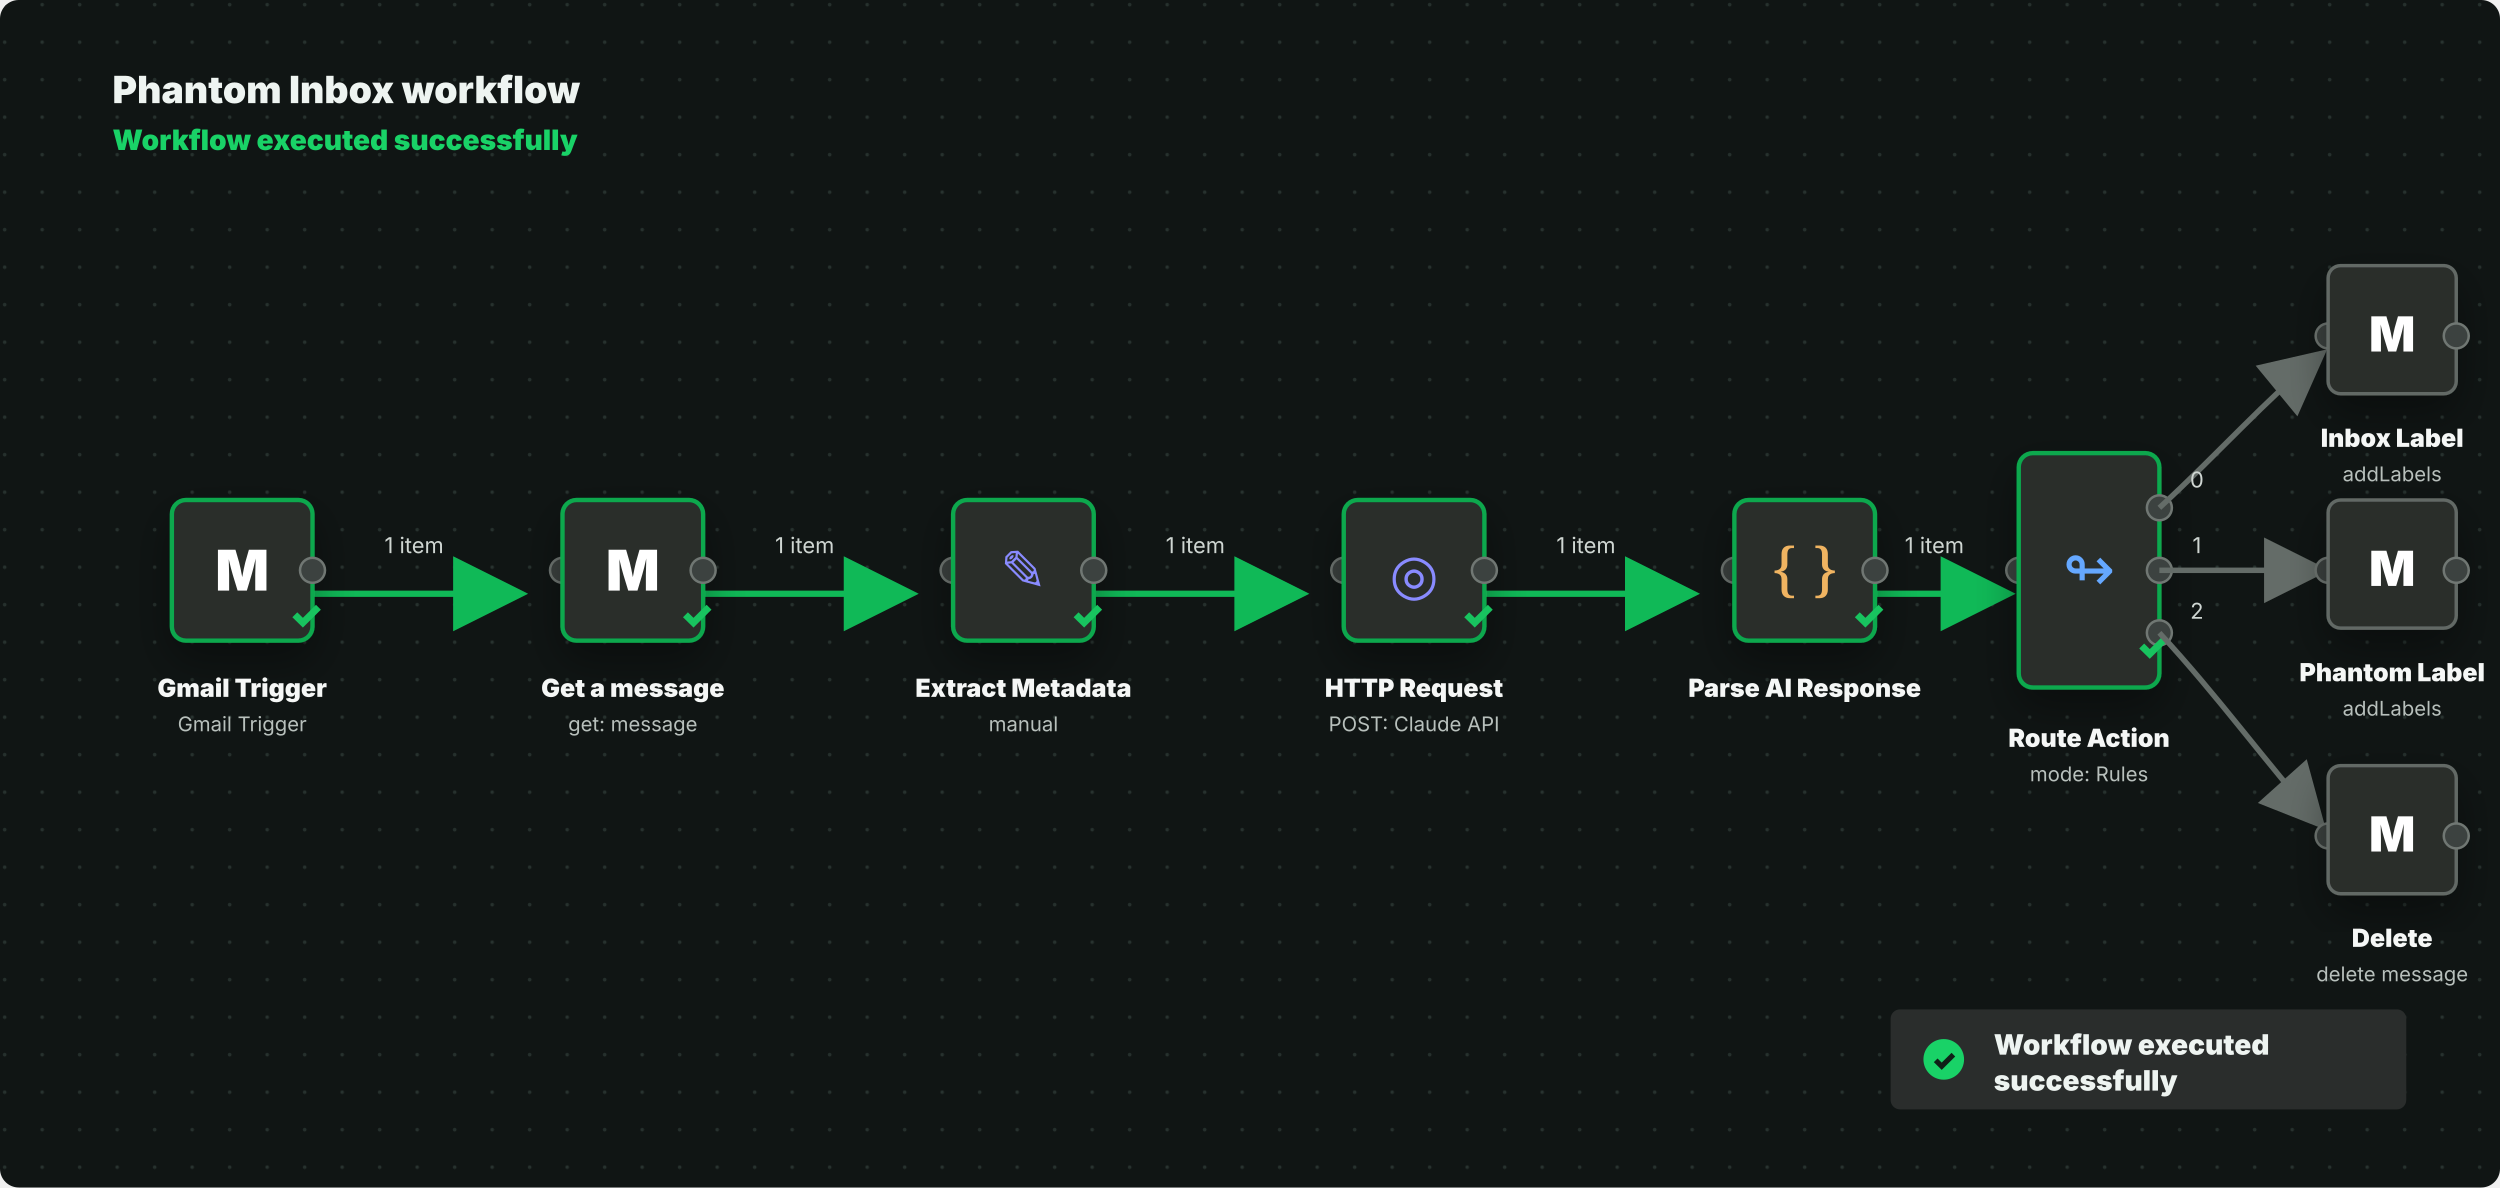
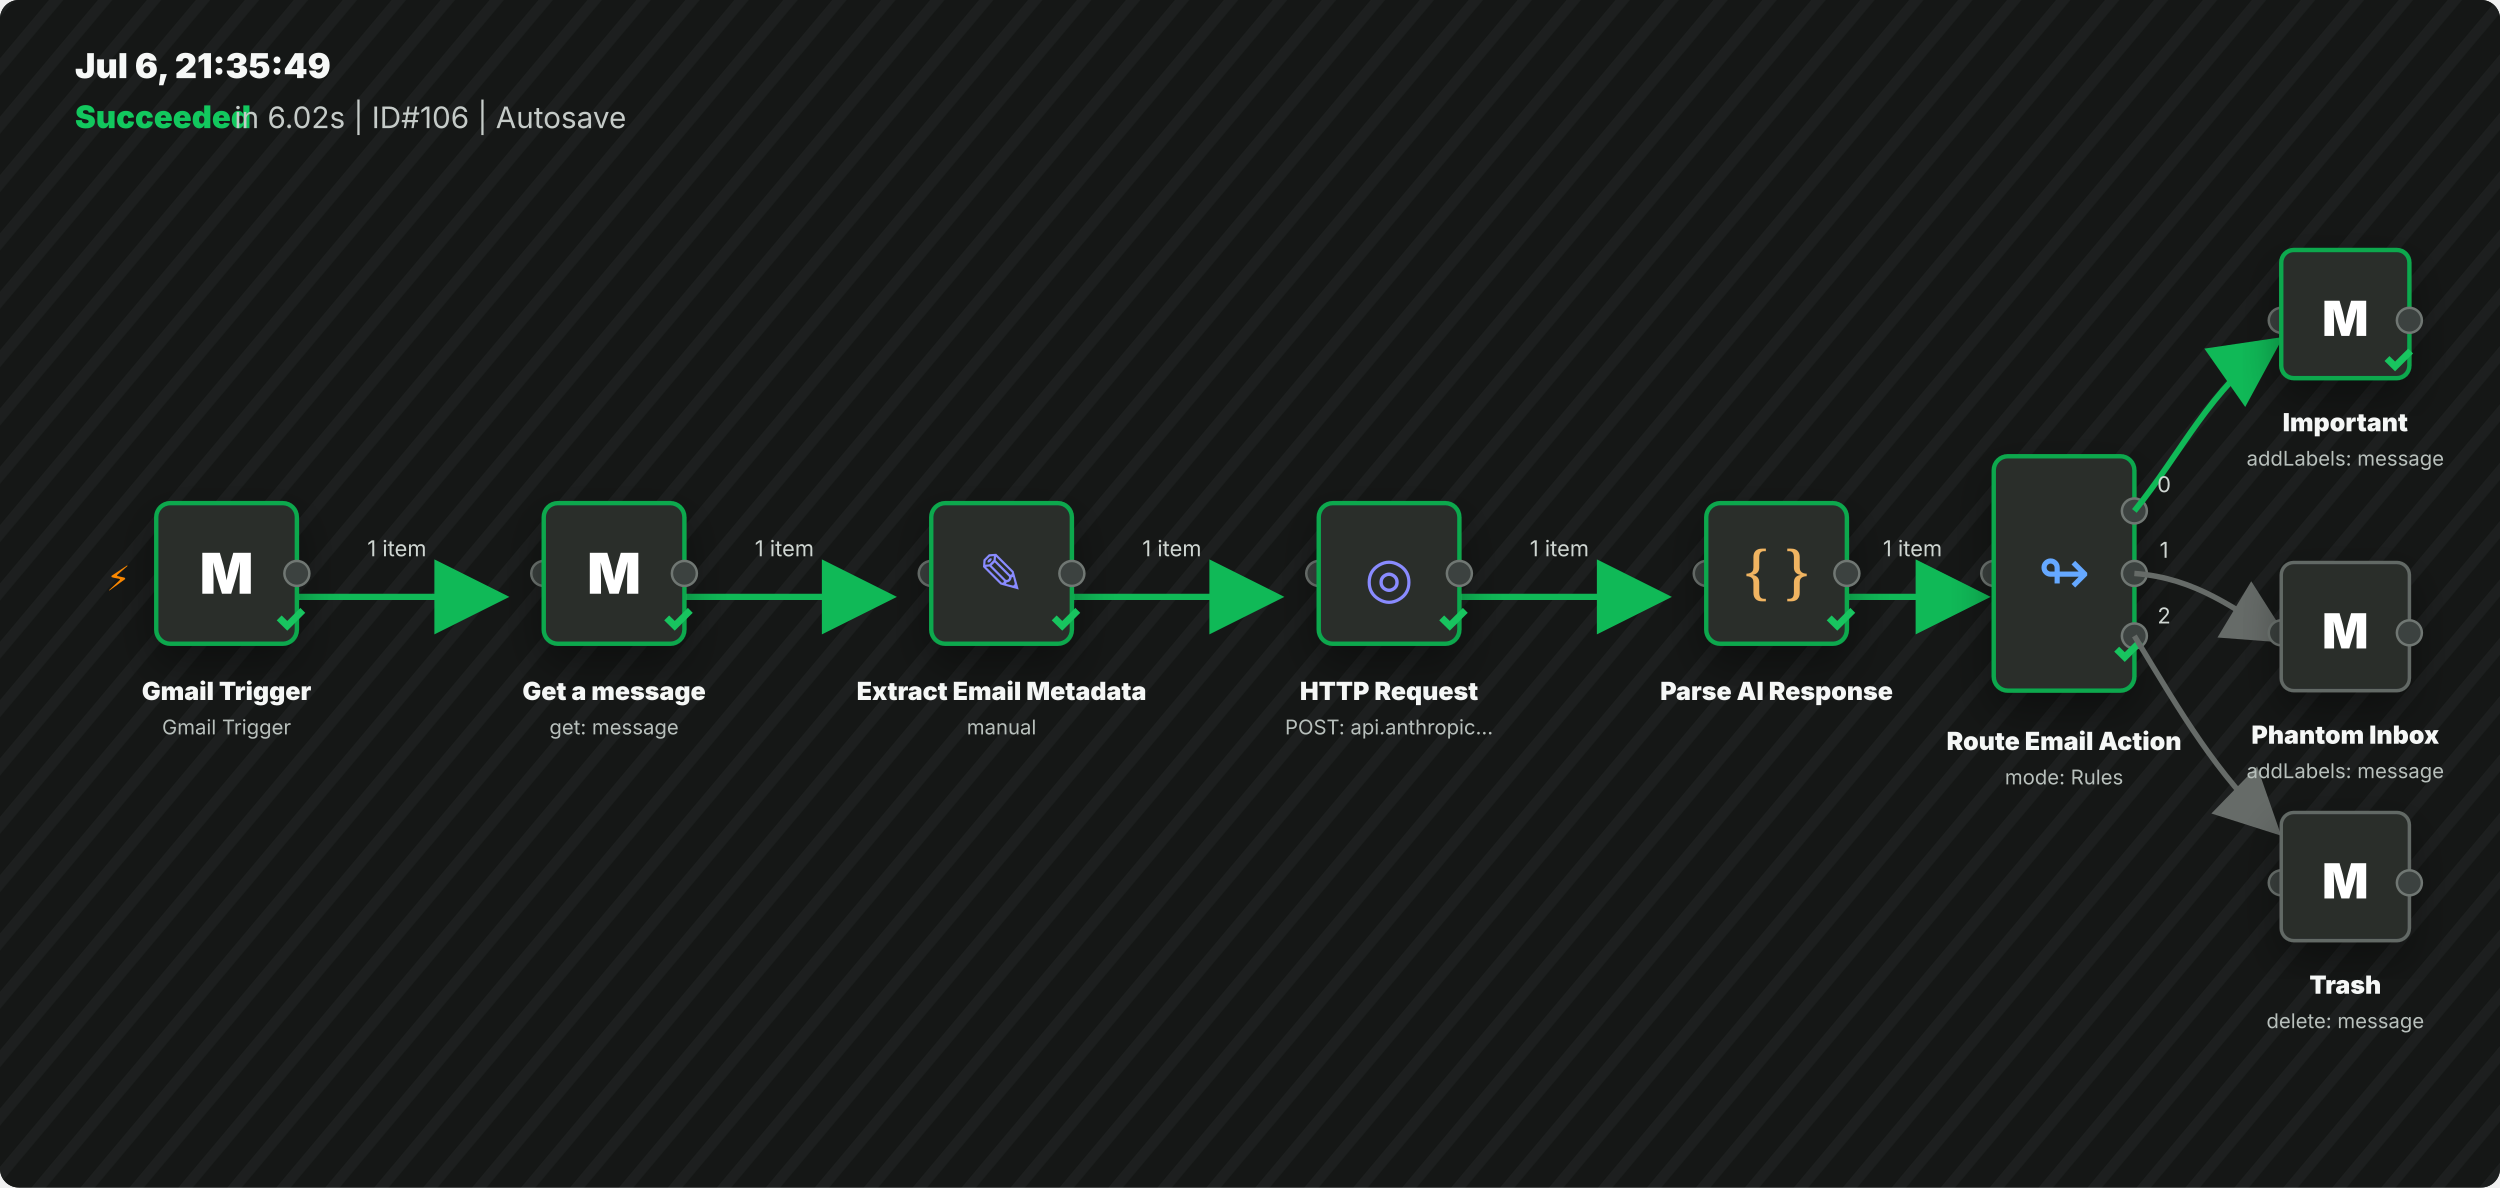
<svg xmlns="http://www.w3.org/2000/svg" viewBox="0 0 1600 760" role="img" aria-labelledby="title desc">
  <defs>
-     <pattern id="dots" width="24" height="24" patternUnits="userSpaceOnUse">
-       <circle cx="3" cy="3" r="1.2" fill="#26302d" />
+     <pattern id="stripes" width="24" height="24" patternUnits="userSpaceOnUse" patternTransform="rotate(40)">
+       <rect width="24" height="24" fill="#151716" />
+       <rect width="7" height="24" fill="#1d201f" />
    </pattern>
    <filter id="shadow" x="-30%" y="-30%" width="160%" height="160%">
      <feDropShadow dx="0" dy="12" stdDeviation="14" flood-color="#000000" flood-opacity="0.36" />
    </filter>
    <marker id="arrowGreen" markerWidth="12" markerHeight="12" refX="10" refY="6" orient="auto">
      <path d="M0,0 L12,6 L0,12 Z" fill="#10b957" />
    </marker>
    <marker id="arrowGray" markerWidth="12" markerHeight="12" refX="10" refY="6" orient="auto">
-       <path d="M0,0 L12,6 L0,12 Z" fill="#646c68" />
+       <path d="M0,0 L12,6 L0,12 Z" fill="#666b68" />
    </marker>
    <style>
-       .title{font-family:Inter,Segoe UI,Arial,sans-serif;fill:#eef4f1;font-weight:900;font-size:24px}
-       .success{font-family:Inter,Segoe UI,Arial,sans-serif;fill:#19d267;font-weight:900;font-size:18px}
+       .top{font-family:Inter,Segoe UI,Arial,sans-serif;fill:#f6f8f7;font-weight:900;font-size:22px}
+       .success{font-family:Inter,Segoe UI,Arial,sans-serif;fill:#12c85e;font-weight:900;font-size:20px}
+       .muted{font-family:Inter,Segoe UI,Arial,sans-serif;fill:#c5cbc8;font-size:19px}
      .label{font-family:Inter,Segoe UI,Arial,sans-serif;fill:#f5f7f6;font-weight:900;font-size:16px;text-anchor:middle}
      .sub{font-family:Inter,Segoe UI,Arial,sans-serif;fill:#b8c0bc;font-size:13px;text-anchor:middle}
      .item{font-family:Inter,Segoe UI,Arial,sans-serif;fill:#cfd6d2;font-size:14px;text-anchor:middle}
      .node{fill:#2a2d2c;stroke:#08a84d;stroke-width:2.8;filter:url(#shadow)}
      .target{fill:#2a2d2c;stroke:#626965;stroke-width:2.2;filter:url(#shadow)}
+       .target.active{stroke:#08a84d;stroke-width:2.8}
      .port{fill:#3c4240;stroke:#707773;stroke-width:1.6}
      .check{font-family:Inter,Segoe UI,Arial,sans-serif;fill:#18c45f;font-size:24px;font-weight:900}
      .icon{font-family:Inter,Segoe UI,Arial,sans-serif;fill:#ffffff;font-size:36px;font-weight:900;text-anchor:middle}
      .code{font-family:Georgia,serif;fill:#f0b461;font-size:38px;text-anchor:middle}
      .route{font-family:Inter,Segoe UI,Arial,sans-serif;fill:#65a8ff;font-size:40px;text-anchor:middle}
+       .bolt{fill:#ff8a00;font-family:Inter,Segoe UI,Arial,sans-serif;font-size:22px;font-weight:900}
    </style>
  </defs>
-   <rect width="1600" height="760" rx="12" fill="#101514" />
-   <rect width="1600" height="760" rx="12" fill="url(#dots)" opacity="0.95" />
-   <text x="72" y="66" class="title">Phantom Inbox workflow</text>
-   <text x="72" y="96" class="success">Workflow executed successfully</text>
-   <path d="M200 380 H330" stroke="#10b957" stroke-width="4" fill="none" marker-end="url(#arrowGreen)" />
-   <text x="265" y="354" class="item">1 item</text>
-   <path d="M450 380 H580" stroke="#10b957" stroke-width="4" fill="none" marker-end="url(#arrowGreen)" />
-   <text x="515" y="354" class="item">1 item</text>
-   <path d="M700 380 H830" stroke="#10b957" stroke-width="4" fill="none" marker-end="url(#arrowGreen)" />
-   <text x="765" y="354" class="item">1 item</text>
-   <path d="M950 380 H1080" stroke="#10b957" stroke-width="4" fill="none" marker-end="url(#arrowGreen)" />
-   <text x="1015" y="354" class="item">1 item</text>
-   <path d="M1200 380 H1282" stroke="#10b957" stroke-width="4" fill="none" marker-end="url(#arrowGreen)" />
-   <text x="1238" y="354" class="item">1 item</text>
-   <g transform="translate(110 320)">
+   <rect width="1600" height="760" rx="12" fill="#151716" />
+   <rect width="1600" height="760" rx="12" fill="url(#stripes)" opacity="0.92" />
+   <text x="48" y="50" class="top">Jul 6, 21:35:49</text>
+   <text x="48" y="82" class="success">Succeeded</text>
+   <text x="150" y="82" class="muted">in 6.02s | ID#106 | Autosave</text>
+   <path d="M190 382 H318" stroke="#10b957" stroke-width="4" fill="none" marker-end="url(#arrowGreen)" />
+   <text x="254" y="356" class="item">1 item</text>
+   <path d="M438 382 H566" stroke="#10b957" stroke-width="4" fill="none" marker-end="url(#arrowGreen)" />
+   <text x="502" y="356" class="item">1 item</text>
+   <path d="M686 382 H814" stroke="#10b957" stroke-width="4" fill="none" marker-end="url(#arrowGreen)" />
+   <text x="750" y="356" class="item">1 item</text>
+   <path d="M934 382 H1062" stroke="#10b957" stroke-width="4" fill="none" marker-end="url(#arrowGreen)" />
+   <text x="998" y="356" class="item">1 item</text>
+   <path d="M1182 382 H1266" stroke="#10b957" stroke-width="4" fill="none" marker-end="url(#arrowGreen)" />
+   <text x="1224" y="356" class="item">1 item</text>
+   <g transform="translate(100 322)">
+     <text x="-32" y="56" class="bolt">⚡</text>
    <rect class="node" width="90" height="90" rx="9" />
    <circle class="port" cx="90" cy="45" r="8" />
    <text x="45" y="58" class="icon">M</text>
    <text x="75" y="82" class="check">✓</text>
    <text x="45" y="126" class="label">Gmail Trigger</text>
    <text x="45" y="148" class="sub">Gmail Trigger</text>
  </g>
-   <g transform="translate(360 320)">
+   <g transform="translate(348 322)">
    <circle class="port" cx="0" cy="45" r="8" />
    <rect class="node" width="90" height="90" rx="9" />
    <circle class="port" cx="90" cy="45" r="8" />
    <text x="45" y="58" class="icon">M</text>
    <text x="75" y="82" class="check">✓</text>
    <text x="45" y="126" class="label">Get a message</text>
    <text x="45" y="148" class="sub">get: message</text>
  </g>
-   <g transform="translate(610 320)">
+   <g transform="translate(596 322)">
    <circle class="port" cx="0" cy="45" r="8" />
    <rect class="node" width="90" height="90" rx="9" />
    <circle class="port" cx="90" cy="45" r="8" />
    <text x="45" y="58" class="icon" style="fill:#898bff">✎</text>
    <text x="75" y="82" class="check">✓</text>
-     <text x="45" y="126" class="label">Extract Metadata</text>
+     <text x="45" y="126" class="label">Extract Email Metadata</text>
    <text x="45" y="148" class="sub">manual</text>
  </g>
-   <g transform="translate(860 320)">
+   <g transform="translate(844 322)">
    <circle class="port" cx="0" cy="45" r="8" />
    <rect class="node" width="90" height="90" rx="9" />
    <circle class="port" cx="90" cy="45" r="8" />
    <text x="45" y="60" class="icon" style="fill:#898bff">◎</text>
    <text x="75" y="82" class="check">✓</text>
    <text x="45" y="126" class="label">HTTP Request</text>
-     <text x="45" y="148" class="sub">POST: Claude API</text>
+     <text x="45" y="148" class="sub">POST: api.anthropic...</text>
  </g>
-   <g transform="translate(1110 320)">
+   <g transform="translate(1092 322)">
    <circle class="port" cx="0" cy="45" r="8" />
    <rect class="node" width="90" height="90" rx="9" />
    <circle class="port" cx="90" cy="45" r="8" />
    <text x="45" y="58" class="code">{ }</text>
    <text x="75" y="82" class="check">✓</text>
    <text x="45" y="126" class="label">Parse AI Response</text>
  </g>
-   <g transform="translate(1292 290)">
+   <g transform="translate(1276 292)">
    <circle class="port" cx="0" cy="75" r="8" />
    <rect class="node" width="90" height="150" rx="9" />
    <circle class="port" cx="90" cy="35" r="8" />
    <circle class="port" cx="90" cy="75" r="8" />
    <circle class="port" cx="90" cy="115" r="8" />
    <text x="45" y="88" class="route">↬</text>
    <text x="75" y="132" class="check">✓</text>
-     <text x="45" y="188" class="label">Route Action</text>
+     <text x="45" y="188" class="label">Route Email Action</text>
    <text x="45" y="210" class="sub">mode: Rules</text>
  </g>
-   <path d="M1382 325 C1420 290 1450 256 1484 228" stroke="#646c68" stroke-width="3.5" fill="none" marker-end="url(#arrowGray)" />
-   <path d="M1382 365 H1484" stroke="#646c68" stroke-width="3.5" fill="none" marker-end="url(#arrowGray)" />
-   <path d="M1382 405 C1420 446 1450 488 1484 526" stroke="#646c68" stroke-width="3.5" fill="none" marker-end="url(#arrowGray)" />
-   <text x="1406" y="312" class="item">0</text>
-   <text x="1406" y="354" class="item">1</text>
-   <text x="1406" y="396" class="item">2</text>
-   <g transform="translate(1490 170)">
+   <path d="M1366 327 C1396 290 1415 248 1455 220" stroke="#10b957" stroke-width="3.8" fill="none" marker-end="url(#arrowGreen)" />
+   <path d="M1366 367 C1406 370 1430 390 1460 408" stroke="#666b68" stroke-width="3.5" fill="none" marker-end="url(#arrowGray)" />
+   <path d="M1366 407 C1398 460 1418 494 1455 530" stroke="#666b68" stroke-width="3.5" fill="none" marker-end="url(#arrowGray)" />
+   <text x="1385" y="315" class="item">0</text>
+   <text x="1385" y="357" class="item">1</text>
+   <text x="1385" y="399" class="item">2</text>
+   <g transform="translate(1460 160)">
+     <circle class="port" cx="0" cy="45" r="8" />
+     <rect class="target active" width="82" height="82" rx="8" />
+     <circle class="port" cx="82" cy="45" r="8" />
+     <text x="41" y="55" class="icon" style="font-size:31px">M</text>
+     <text x="64" y="78" class="check">✓</text>
+     <text x="41" y="116" class="label">Important</text>
+     <text x="41" y="138" class="sub">addLabels: message</text>
+   </g>
+   <g transform="translate(1460 360)">
    <circle class="port" cx="0" cy="45" r="8" />
    <rect class="target" width="82" height="82" rx="8" />
    <circle class="port" cx="82" cy="45" r="8" />
    <text x="41" y="55" class="icon" style="font-size:31px">M</text>
-     <text x="41" y="116" class="label">Inbox Label</text>
-     <text x="41" y="138" class="sub">addLabels</text>
+     <text x="41" y="116" class="label">Phantom Inbox</text>
+     <text x="41" y="138" class="sub">addLabels: message</text>
  </g>
-   <g transform="translate(1490 320)">
+   <g transform="translate(1460 520)">
    <circle class="port" cx="0" cy="45" r="8" />
    <rect class="target" width="82" height="82" rx="8" />
    <circle class="port" cx="82" cy="45" r="8" />
    <text x="41" y="55" class="icon" style="font-size:31px">M</text>
-     <text x="41" y="116" class="label">Phantom Label</text>
-     <text x="41" y="138" class="sub">addLabels</text>
-   </g>
-   <g transform="translate(1490 490)">
-     <circle class="port" cx="0" cy="45" r="8" />
-     <rect class="target" width="82" height="82" rx="8" />
-     <circle class="port" cx="82" cy="45" r="8" />
-     <text x="41" y="55" class="icon" style="font-size:31px">M</text>
-     <text x="41" y="116" class="label">Delete</text>
-     <text x="41" y="138" class="sub">delete message</text>
-   </g>
-   <g transform="translate(1210 646)">
-     <rect width="330" height="64" rx="6" fill="#2a2d2c" />
-     <circle cx="34" cy="32" r="13" fill="#19d267" />
-     <text x="34" y="39" font-family="Inter,Segoe UI,Arial,sans-serif" font-size="18" font-weight="900" text-anchor="middle" fill="#0f2017">✓</text>
-     <text x="66" y="29" class="title" style="font-size:18px">Workflow executed</text>
-     <text x="66" y="52" class="title" style="font-size:18px">successfully</text>
+     <text x="41" y="116" class="label">Trash</text>
+     <text x="41" y="138" class="sub">delete: message</text>
  </g>
</svg>
